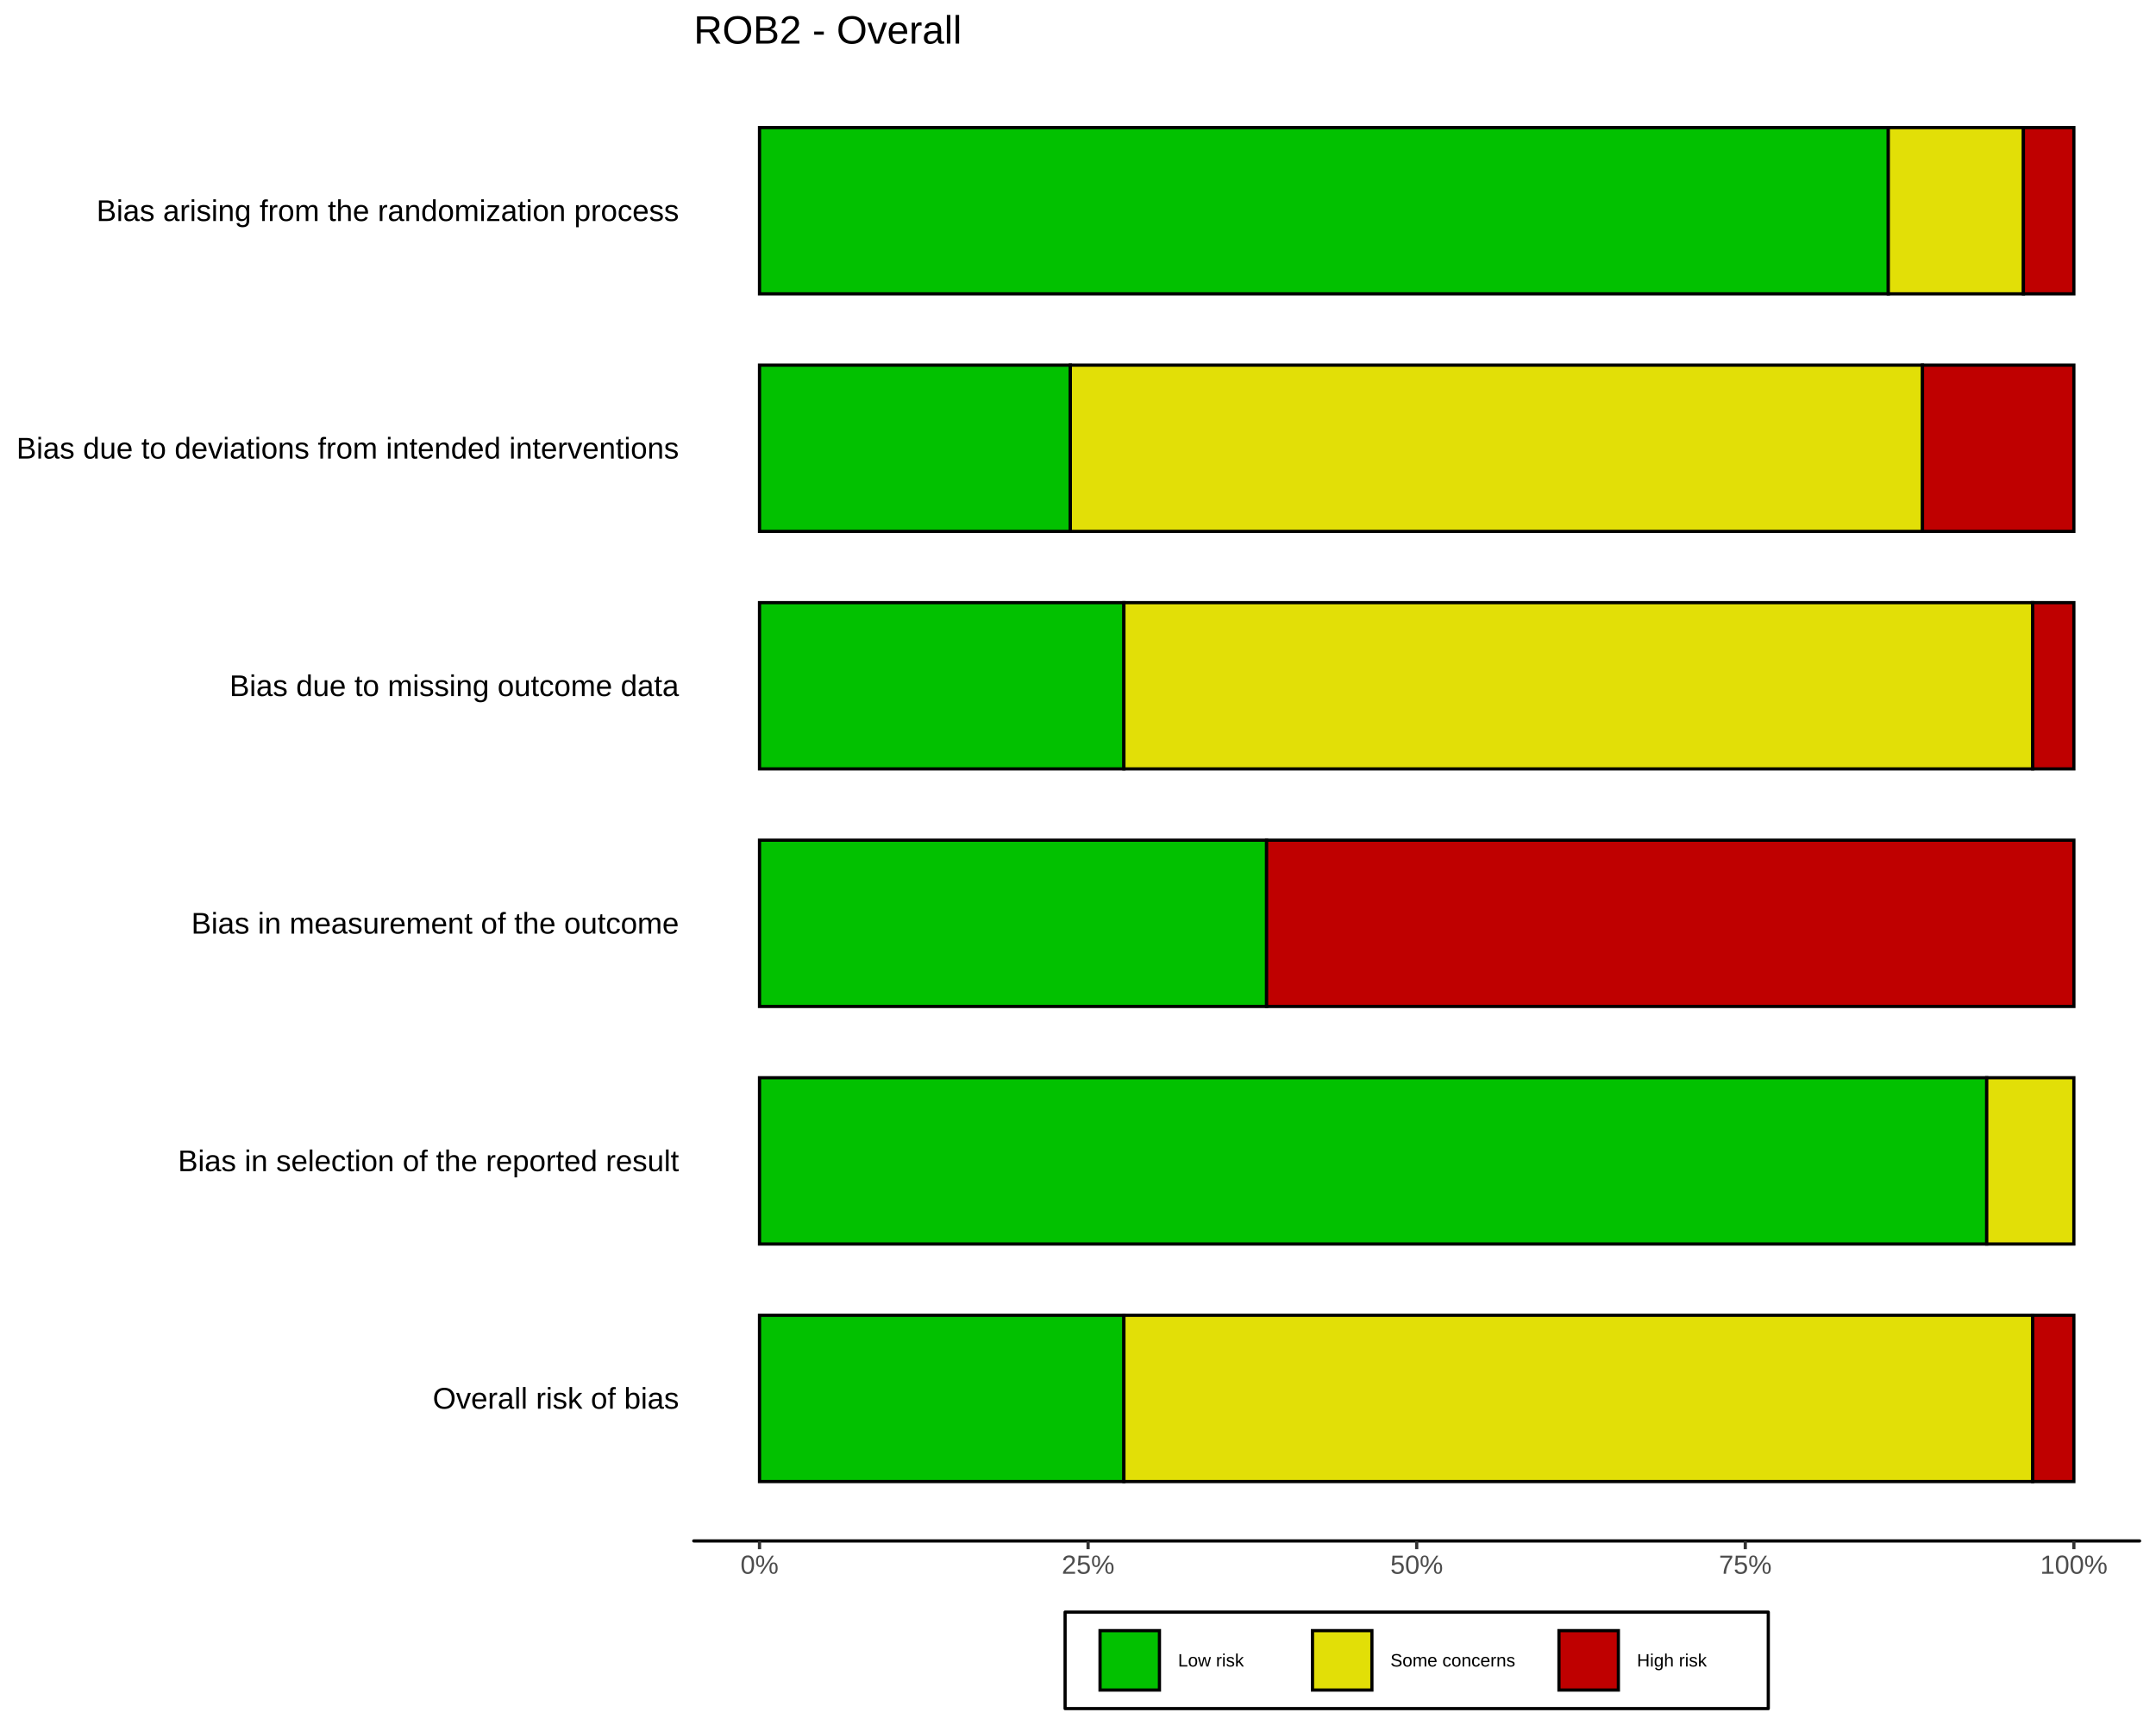
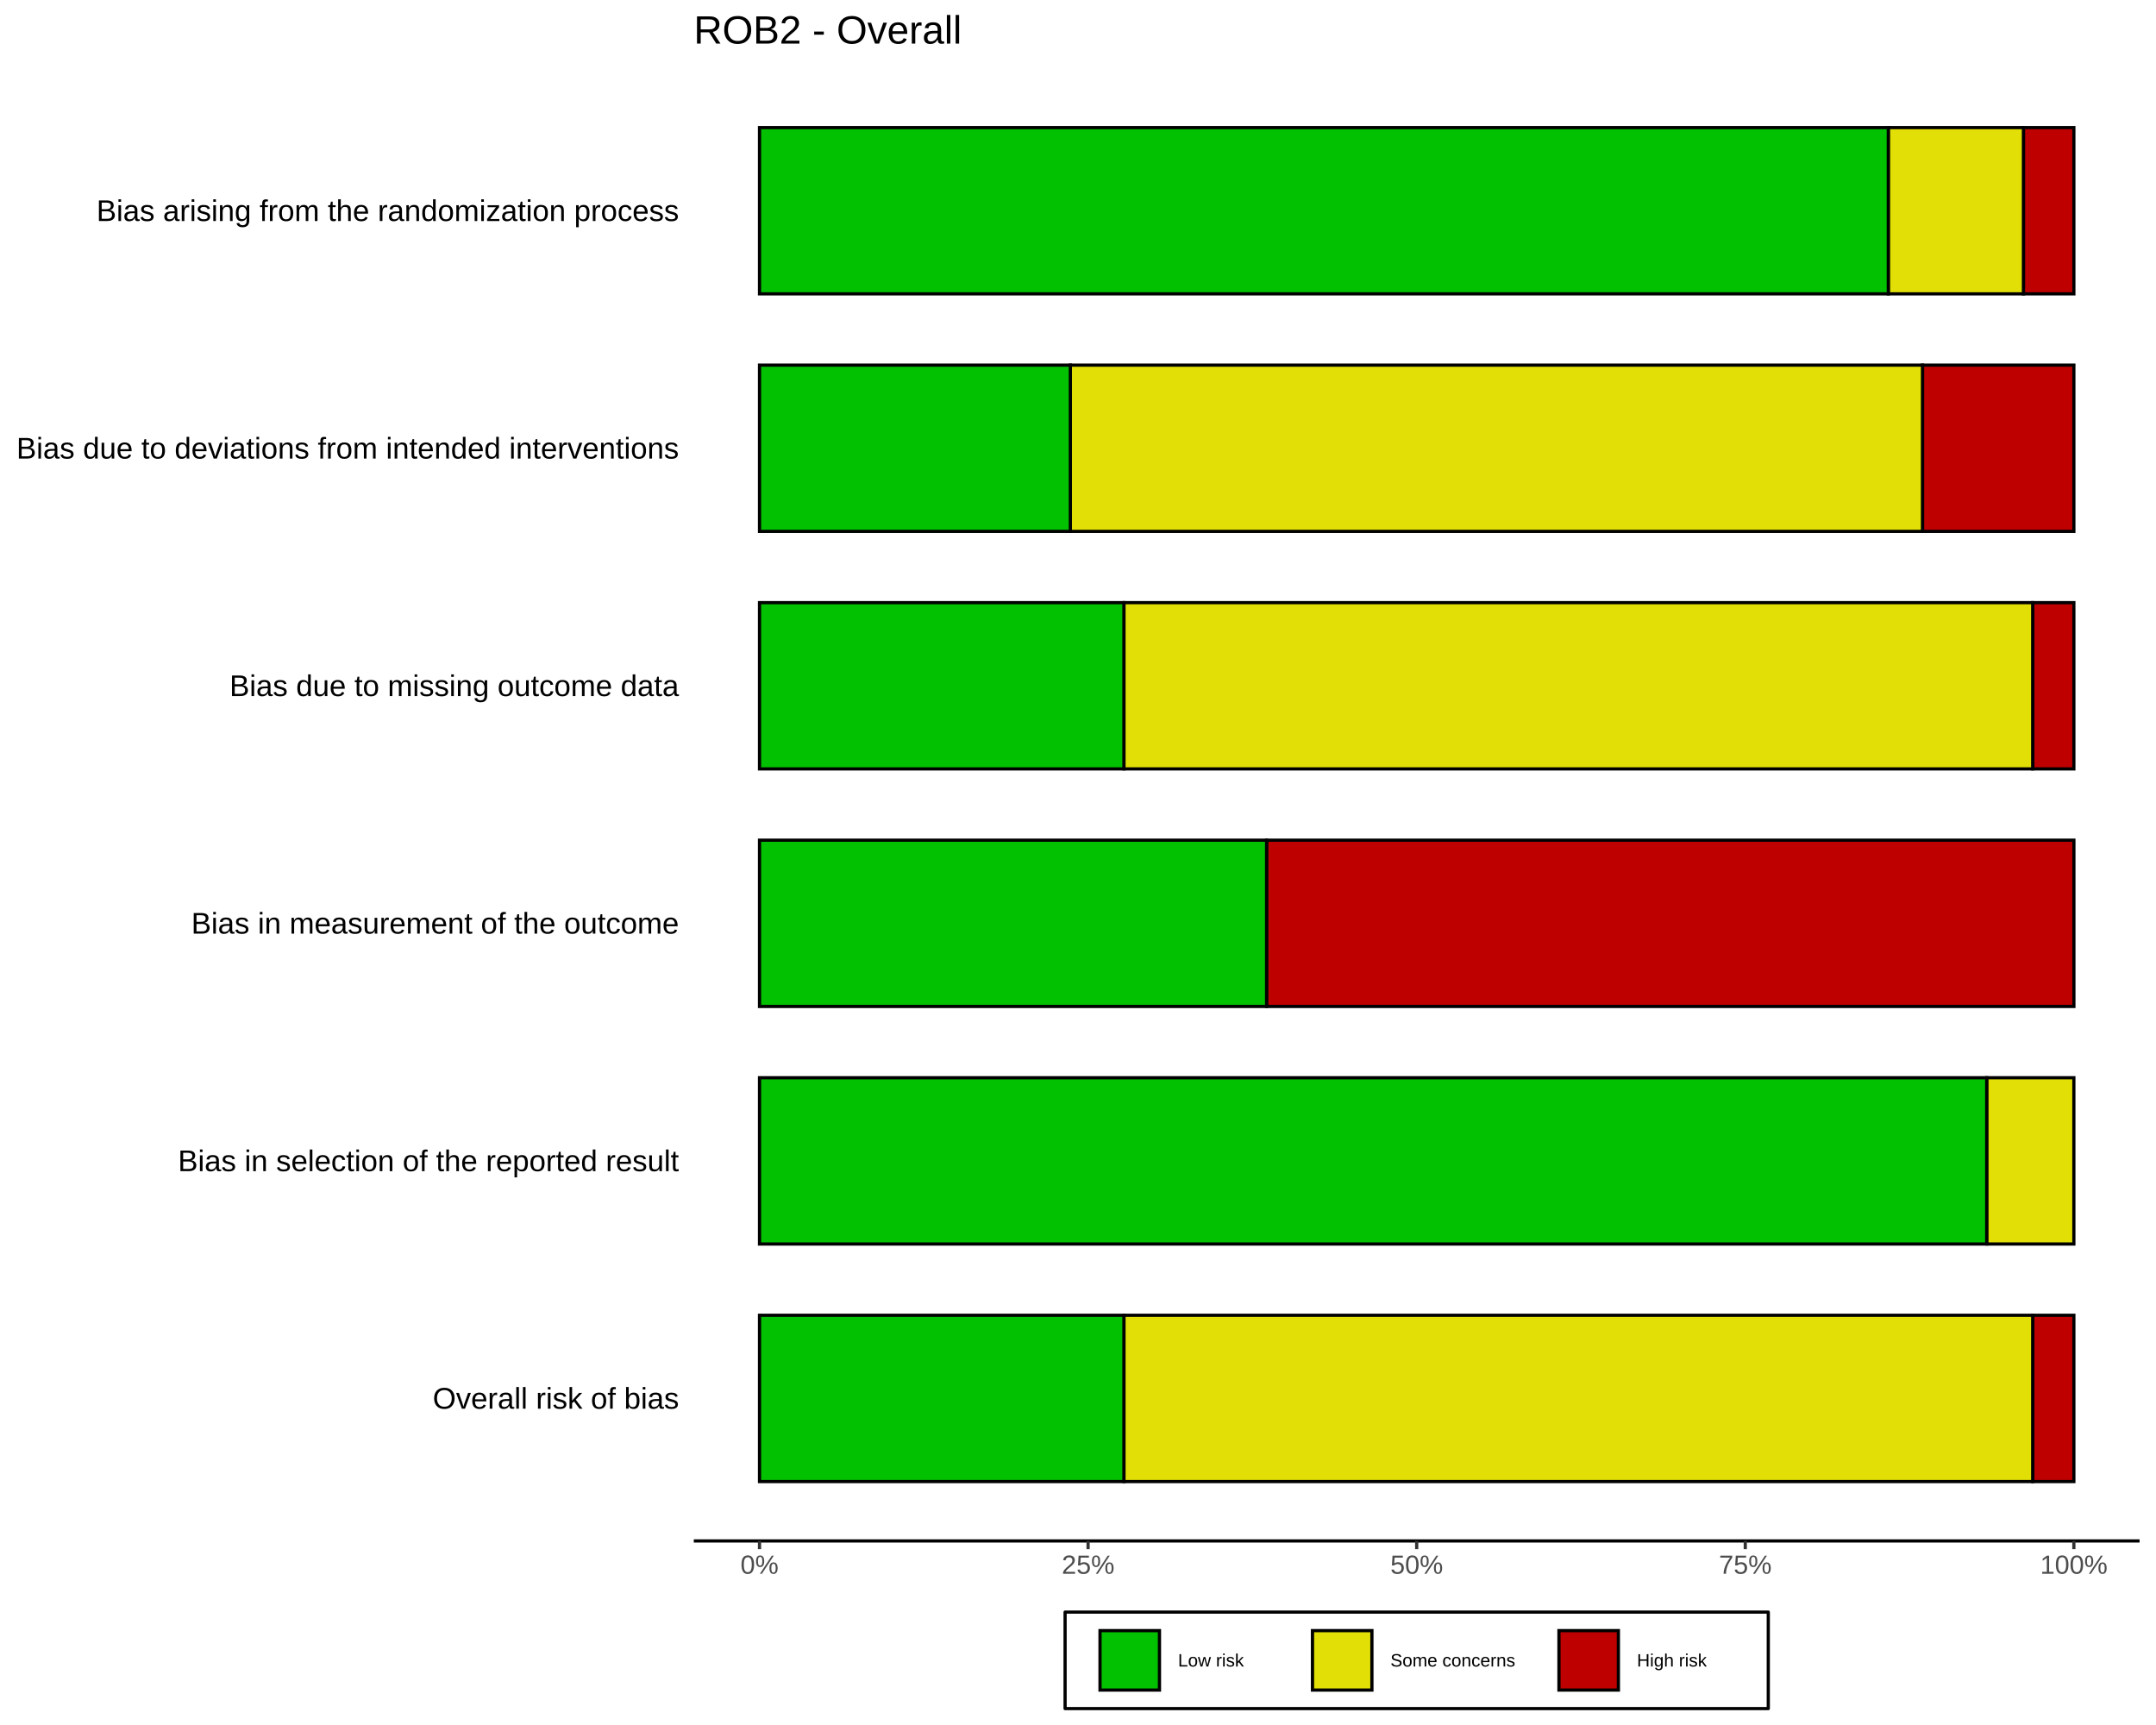
<svg xmlns="http://www.w3.org/2000/svg" viewBox="0 0 720.00 576.00">
  <defs>
    <style type="text/css">
    line, polyline, polygon, path, rect, circle {
      fill: none;
      stroke: #000000;
      stroke-linecap: round;
      stroke-linejoin: round;
      stroke-miterlimit: 10.00;
    }
  </style>
  </defs>
  <rect width="100%" height="100%" style="stroke: none; fill: #FFFFFF;" />
  <rect x="0.00" y="0.00" width="720.00" height="576.00" style="stroke-width: 1.07; stroke: #FFFFFF; fill: #FFFFFF;" />
  <defs>
    <clipPath id="cpMjMxLjY5fDcxNC41Mnw1MTQuNTR8MjIuNzc=">
      <rect x="231.69" y="22.77" width="482.83" height="491.76" />
    </clipPath>
  </defs>
+   <rect x="678.82" y="439.19" width="13.75" height="55.52" style="stroke-width: 1.07; stroke-linecap: square; stroke-linejoin: miter; fill: #BF0000;" clip-path="url(#cpMjMxLjY5fDcxNC41Mnw1MTQuNTR8MjIuNzc=)" />
+   <rect x="375.33" y="439.19" width="303.49" height="55.52" style="stroke-width: 1.07; stroke-linecap: square; stroke-linejoin: miter; fill: #E2DF07;" clip-path="url(#cpMjMxLjY5fDcxNC41Mnw1MTQuNTR8MjIuNzc=)" />
  <rect x="253.64" y="439.19" width="121.69" height="55.52" style="stroke-width: 1.07; stroke-linecap: square; stroke-linejoin: miter; fill: #02C100;" clip-path="url(#cpMjMxLjY5fDcxNC41Mnw1MTQuNTR8MjIuNzc=)" />
-   <rect x="375.33" y="439.19" width="303.49" height="55.52" style="stroke-width: 1.07; stroke-linecap: square; stroke-linejoin: miter; fill: #E2DF07;" clip-path="url(#cpMjMxLjY5fDcxNC41Mnw1MTQuNTR8MjIuNzc=)" />
-   <rect x="678.82" y="439.19" width="13.75" height="55.52" style="stroke-width: 1.07; stroke-linecap: square; stroke-linejoin: miter; fill: #BF0000;" clip-path="url(#cpMjMxLjY5fDcxNC41Mnw1MTQuNTR8MjIuNzc=)" />
+   <rect x="663.47" y="359.87" width="29.10" height="55.52" style="stroke-width: 1.07; stroke-linecap: square; stroke-linejoin: miter; fill: #E2DF07;" clip-path="url(#cpMjMxLjY5fDcxNC41Mnw1MTQuNTR8MjIuNzc=)" />
  <rect x="253.64" y="359.87" width="409.83" height="55.52" style="stroke-width: 1.07; stroke-linecap: square; stroke-linejoin: miter; fill: #02C100;" clip-path="url(#cpMjMxLjY5fDcxNC41Mnw1MTQuNTR8MjIuNzc=)" />
-   <rect x="663.47" y="359.87" width="29.10" height="55.52" style="stroke-width: 1.07; stroke-linecap: square; stroke-linejoin: miter; fill: #E2DF07;" clip-path="url(#cpMjMxLjY5fDcxNC41Mnw1MTQuNTR8MjIuNzc=)" />
+   <rect x="422.98" y="280.55" width="269.60" height="55.52" style="stroke-width: 1.07; stroke-linecap: square; stroke-linejoin: miter; fill: #BF0000;" clip-path="url(#cpMjMxLjY5fDcxNC41Mnw1MTQuNTR8MjIuNzc=)" />
  <rect x="253.64" y="280.55" width="169.34" height="55.52" style="stroke-width: 1.07; stroke-linecap: square; stroke-linejoin: miter; fill: #02C100;" clip-path="url(#cpMjMxLjY5fDcxNC41Mnw1MTQuNTR8MjIuNzc=)" />
-   <rect x="422.98" y="280.55" width="269.60" height="55.52" style="stroke-width: 1.07; stroke-linecap: square; stroke-linejoin: miter; fill: #BF0000;" clip-path="url(#cpMjMxLjY5fDcxNC41Mnw1MTQuNTR8MjIuNzc=)" />
+   <rect x="678.82" y="201.23" width="13.75" height="55.52" style="stroke-width: 1.07; stroke-linecap: square; stroke-linejoin: miter; fill: #BF0000;" clip-path="url(#cpMjMxLjY5fDcxNC41Mnw1MTQuNTR8MjIuNzc=)" />
+   <rect x="375.33" y="201.23" width="303.49" height="55.52" style="stroke-width: 1.07; stroke-linecap: square; stroke-linejoin: miter; fill: #E2DF07;" clip-path="url(#cpMjMxLjY5fDcxNC41Mnw1MTQuNTR8MjIuNzc=)" />
  <rect x="253.64" y="201.23" width="121.69" height="55.52" style="stroke-width: 1.07; stroke-linecap: square; stroke-linejoin: miter; fill: #02C100;" clip-path="url(#cpMjMxLjY5fDcxNC41Mnw1MTQuNTR8MjIuNzc=)" />
-   <rect x="375.33" y="201.23" width="303.49" height="55.52" style="stroke-width: 1.07; stroke-linecap: square; stroke-linejoin: miter; fill: #E2DF07;" clip-path="url(#cpMjMxLjY5fDcxNC41Mnw1MTQuNTR8MjIuNzc=)" />
-   <rect x="678.82" y="201.23" width="13.75" height="55.52" style="stroke-width: 1.07; stroke-linecap: square; stroke-linejoin: miter; fill: #BF0000;" clip-path="url(#cpMjMxLjY5fDcxNC41Mnw1MTQuNTR8MjIuNzc=)" />
+   <rect x="642.02" y="121.92" width="50.55" height="55.52" style="stroke-width: 1.07; stroke-linecap: square; stroke-linejoin: miter; fill: #BF0000;" clip-path="url(#cpMjMxLjY5fDcxNC41Mnw1MTQuNTR8MjIuNzc=)" />
+   <rect x="357.45" y="121.92" width="284.57" height="55.52" style="stroke-width: 1.07; stroke-linecap: square; stroke-linejoin: miter; fill: #E2DF07;" clip-path="url(#cpMjMxLjY5fDcxNC41Mnw1MTQuNTR8MjIuNzc=)" />
  <rect x="253.64" y="121.92" width="103.81" height="55.52" style="stroke-width: 1.07; stroke-linecap: square; stroke-linejoin: miter; fill: #02C100;" clip-path="url(#cpMjMxLjY5fDcxNC41Mnw1MTQuNTR8MjIuNzc=)" />
-   <rect x="357.45" y="121.92" width="284.57" height="55.52" style="stroke-width: 1.07; stroke-linecap: square; stroke-linejoin: miter; fill: #E2DF07;" clip-path="url(#cpMjMxLjY5fDcxNC41Mnw1MTQuNTR8MjIuNzc=)" />
-   <rect x="642.02" y="121.92" width="50.55" height="55.52" style="stroke-width: 1.07; stroke-linecap: square; stroke-linejoin: miter; fill: #BF0000;" clip-path="url(#cpMjMxLjY5fDcxNC41Mnw1MTQuNTR8MjIuNzc=)" />
+   <rect x="675.72" y="42.60" width="16.85" height="55.52" style="stroke-width: 1.07; stroke-linecap: square; stroke-linejoin: miter; fill: #BF0000;" clip-path="url(#cpMjMxLjY5fDcxNC41Mnw1MTQuNTR8MjIuNzc=)" />
+   <rect x="630.60" y="42.60" width="45.13" height="55.52" style="stroke-width: 1.07; stroke-linecap: square; stroke-linejoin: miter; fill: #E2DF07;" clip-path="url(#cpMjMxLjY5fDcxNC41Mnw1MTQuNTR8MjIuNzc=)" />
  <rect x="253.64" y="42.60" width="376.96" height="55.52" style="stroke-width: 1.07; stroke-linecap: square; stroke-linejoin: miter; fill: #02C100;" clip-path="url(#cpMjMxLjY5fDcxNC41Mnw1MTQuNTR8MjIuNzc=)" />
-   <rect x="630.60" y="42.60" width="45.13" height="55.52" style="stroke-width: 1.07; stroke-linecap: square; stroke-linejoin: miter; fill: #E2DF07;" clip-path="url(#cpMjMxLjY5fDcxNC41Mnw1MTQuNTR8MjIuNzc=)" />
-   <rect x="675.72" y="42.60" width="16.85" height="55.52" style="stroke-width: 1.07; stroke-linecap: square; stroke-linejoin: miter; fill: #BF0000;" clip-path="url(#cpMjMxLjY5fDcxNC41Mnw1MTQuNTR8MjIuNzc=)" />
  <defs>
    <clipPath id="cpMC4wMHw3MjAuMDB8NTc2LjAwfDAuMDA=">
      <rect x="0.00" y="0.00" width="720.00" height="576.00" />
    </clipPath>
  </defs>
  <g clip-path="url(#cpMC4wMHw3MjAuMDB8NTc2LjAwfDAuMDA=)">
    <text x="144.51" y="470.38" style="font-size: 10.00px; font-family: Liberation Sans;" textLength="82.25px" lengthAdjust="spacingAndGlyphs">Overall risk of bias</text>
  </g>
  <g clip-path="url(#cpMC4wMHw3MjAuMDB8NTc2LjAwfDAuMDA=)">
    <text x="59.42" y="391.07" style="font-size: 10.00px; font-family: Liberation Sans;" textLength="167.34px" lengthAdjust="spacingAndGlyphs">Bias in selection of the reported result</text>
  </g>
  <g clip-path="url(#cpMC4wMHw3MjAuMDB8NTc2LjAwfDAuMDA=)">
    <text x="63.87" y="311.75" style="font-size: 10.00px; font-family: Liberation Sans;" textLength="162.89px" lengthAdjust="spacingAndGlyphs">Bias in measurement of the outcome</text>
  </g>
  <g clip-path="url(#cpMC4wMHw3MjAuMDB8NTc2LjAwfDAuMDA=)">
    <text x="76.65" y="232.43" style="font-size: 10.00px; font-family: Liberation Sans;" textLength="150.11px" lengthAdjust="spacingAndGlyphs">Bias due to missing outcome data</text>
  </g>
  <g clip-path="url(#cpMC4wMHw3MjAuMDB8NTc2LjAwfDAuMDA=)">
    <text x="5.48" y="153.12" style="font-size: 10.00px; font-family: Liberation Sans;" textLength="221.28px" lengthAdjust="spacingAndGlyphs">Bias due to deviations from intended interventions</text>
  </g>
  <g clip-path="url(#cpMC4wMHw3MjAuMDB8NTc2LjAwfDAuMDA=)">
    <text x="32.21" y="73.80" style="font-size: 10.00px; font-family: Liberation Sans;" textLength="194.55px" lengthAdjust="spacingAndGlyphs">Bias arising from the randomization process</text>
  </g>
-   <polyline points="231.69,514.54 714.52,514.54 " style="stroke-width: 1.07;" clip-path="url(#cpMC4wMHw3MjAuMDB8NTc2LjAwfDAuMDA=)" />
+   <polyline points="231.69,514.54 714.52,514.54 " style="stroke-width: 1.07; stroke-linecap: butt;" clip-path="url(#cpMC4wMHw3MjAuMDB8NTc2LjAwfDAuMDA=)" />
  <polyline points="253.64,517.28 253.64,514.54 " style="stroke-width: 1.07; stroke: #333333; stroke-linecap: butt;" clip-path="url(#cpMC4wMHw3MjAuMDB8NTc2LjAwfDAuMDA=)" />
  <polyline points="363.37,517.28 363.37,514.54 " style="stroke-width: 1.07; stroke: #333333; stroke-linecap: butt;" clip-path="url(#cpMC4wMHw3MjAuMDB8NTc2LjAwfDAuMDA=)" />
  <polyline points="473.11,517.28 473.11,514.54 " style="stroke-width: 1.07; stroke: #333333; stroke-linecap: butt;" clip-path="url(#cpMC4wMHw3MjAuMDB8NTc2LjAwfDAuMDA=)" />
  <polyline points="582.84,517.28 582.84,514.54 " style="stroke-width: 1.07; stroke: #333333; stroke-linecap: butt;" clip-path="url(#cpMC4wMHw3MjAuMDB8NTc2LjAwfDAuMDA=)" />
  <polyline points="692.57,517.28 692.57,514.54 " style="stroke-width: 1.07; stroke: #333333; stroke-linecap: butt;" clip-path="url(#cpMC4wMHw3MjAuMDB8NTc2LjAwfDAuMDA=)" />
  <g clip-path="url(#cpMC4wMHw3MjAuMDB8NTc2LjAwfDAuMDA=)">
    <text x="247.28" y="525.51" style="font-size: 8.80px; fill: #4D4D4D; font-family: Liberation Sans;" textLength="12.72px" lengthAdjust="spacingAndGlyphs">0%</text>
  </g>
  <g clip-path="url(#cpMC4wMHw3MjAuMDB8NTc2LjAwfDAuMDA=)">
    <text x="354.57" y="525.51" style="font-size: 8.80px; fill: #4D4D4D; font-family: Liberation Sans;" textLength="17.61px" lengthAdjust="spacingAndGlyphs">25%</text>
  </g>
  <g clip-path="url(#cpMC4wMHw3MjAuMDB8NTc2LjAwfDAuMDA=)">
    <text x="464.30" y="525.51" style="font-size: 8.80px; fill: #4D4D4D; font-family: Liberation Sans;" textLength="17.61px" lengthAdjust="spacingAndGlyphs">50%</text>
  </g>
  <g clip-path="url(#cpMC4wMHw3MjAuMDB8NTc2LjAwfDAuMDA=)">
    <text x="574.04" y="525.51" style="font-size: 8.80px; fill: #4D4D4D; font-family: Liberation Sans;" textLength="17.61px" lengthAdjust="spacingAndGlyphs">75%</text>
  </g>
  <g clip-path="url(#cpMC4wMHw3MjAuMDB8NTc2LjAwfDAuMDA=)">
    <text x="681.32" y="525.51" style="font-size: 8.80px; fill: #4D4D4D; font-family: Liberation Sans;" textLength="22.50px" lengthAdjust="spacingAndGlyphs">100%</text>
  </g>
  <rect x="355.69" y="538.30" width="234.83" height="32.22" style="stroke-width: 1.07; fill: #FFFFFF;" clip-path="url(#cpMC4wMHw3MjAuMDB8NTc2LjAwfDAuMDA=)" />
-   <rect x="366.65" y="543.78" width="21.26" height="21.26" style="stroke-width: 1.07; stroke: #FFFFFF; fill: #F2F2F2;" clip-path="url(#cpMC4wMHw3MjAuMDB8NTc2LjAwfDAuMDA=)" />
+   <rect x="366.65" y="543.78" width="21.26" height="21.26" style="stroke-width: 1.07; stroke: none; fill: #F2F2F2;" clip-path="url(#cpMC4wMHw3MjAuMDB8NTc2LjAwfDAuMDA=)" />
  <rect x="367.36" y="544.49" width="19.84" height="19.84" style="stroke-width: 1.07; stroke-linecap: square; stroke-linejoin: miter; fill: #02C100;" clip-path="url(#cpMC4wMHw3MjAuMDB8NTc2LjAwfDAuMDA=)" />
-   <rect x="437.60" y="543.78" width="21.26" height="21.26" style="stroke-width: 1.07; stroke: #FFFFFF; fill: #F2F2F2;" clip-path="url(#cpMC4wMHw3MjAuMDB8NTc2LjAwfDAuMDA=)" />
+   <rect x="437.60" y="543.78" width="21.26" height="21.26" style="stroke-width: 1.07; stroke: none; fill: #F2F2F2;" clip-path="url(#cpMC4wMHw3MjAuMDB8NTc2LjAwfDAuMDA=)" />
  <rect x="438.31" y="544.49" width="19.84" height="19.84" style="stroke-width: 1.07; stroke-linecap: square; stroke-linejoin: miter; fill: #E2DF07;" clip-path="url(#cpMC4wMHw3MjAuMDB8NTc2LjAwfDAuMDA=)" />
-   <rect x="519.91" y="543.78" width="21.26" height="21.26" style="stroke-width: 1.07; stroke: #FFFFFF; fill: #F2F2F2;" clip-path="url(#cpMC4wMHw3MjAuMDB8NTc2LjAwfDAuMDA=)" />
+   <rect x="519.91" y="543.78" width="21.26" height="21.26" style="stroke-width: 1.07; stroke: none; fill: #F2F2F2;" clip-path="url(#cpMC4wMHw3MjAuMDB8NTc2LjAwfDAuMDA=)" />
  <rect x="520.62" y="544.49" width="19.84" height="19.84" style="stroke-width: 1.07; stroke-linecap: square; stroke-linejoin: miter; fill: #BF0000;" clip-path="url(#cpMC4wMHw3MjAuMDB8NTc2LjAwfDAuMDA=)" />
  <g clip-path="url(#cpMC4wMHw3MjAuMDB8NTc2LjAwfDAuMDA=)">
    <text x="393.39" y="556.47" style="font-size: 6.00px; font-family: Liberation Sans;" textLength="38.73px" lengthAdjust="spacingAndGlyphs">  Low risk        </text>
  </g>
  <g clip-path="url(#cpMC4wMHw3MjAuMDB8NTc2LjAwfDAuMDA=)">
    <text x="464.34" y="556.47" style="font-size: 6.00px; font-family: Liberation Sans;" textLength="50.09px" lengthAdjust="spacingAndGlyphs">  Some concerns   </text>
  </g>
  <g clip-path="url(#cpMC4wMHw3MjAuMDB8NTc2LjAwfDAuMDA=)">
    <text x="546.65" y="556.47" style="font-size: 6.00px; font-family: Liberation Sans;" textLength="38.39px" lengthAdjust="spacingAndGlyphs">  High risk       </text>
  </g>
  <g clip-path="url(#cpMC4wMHw3MjAuMDB8NTc2LjAwfDAuMDA=)">
    <text x="231.69" y="14.56" style="font-size: 13.20px; font-family: Liberation Sans;" textLength="89.38px" lengthAdjust="spacingAndGlyphs">ROB2 - Overall</text>
  </g>
</svg>
